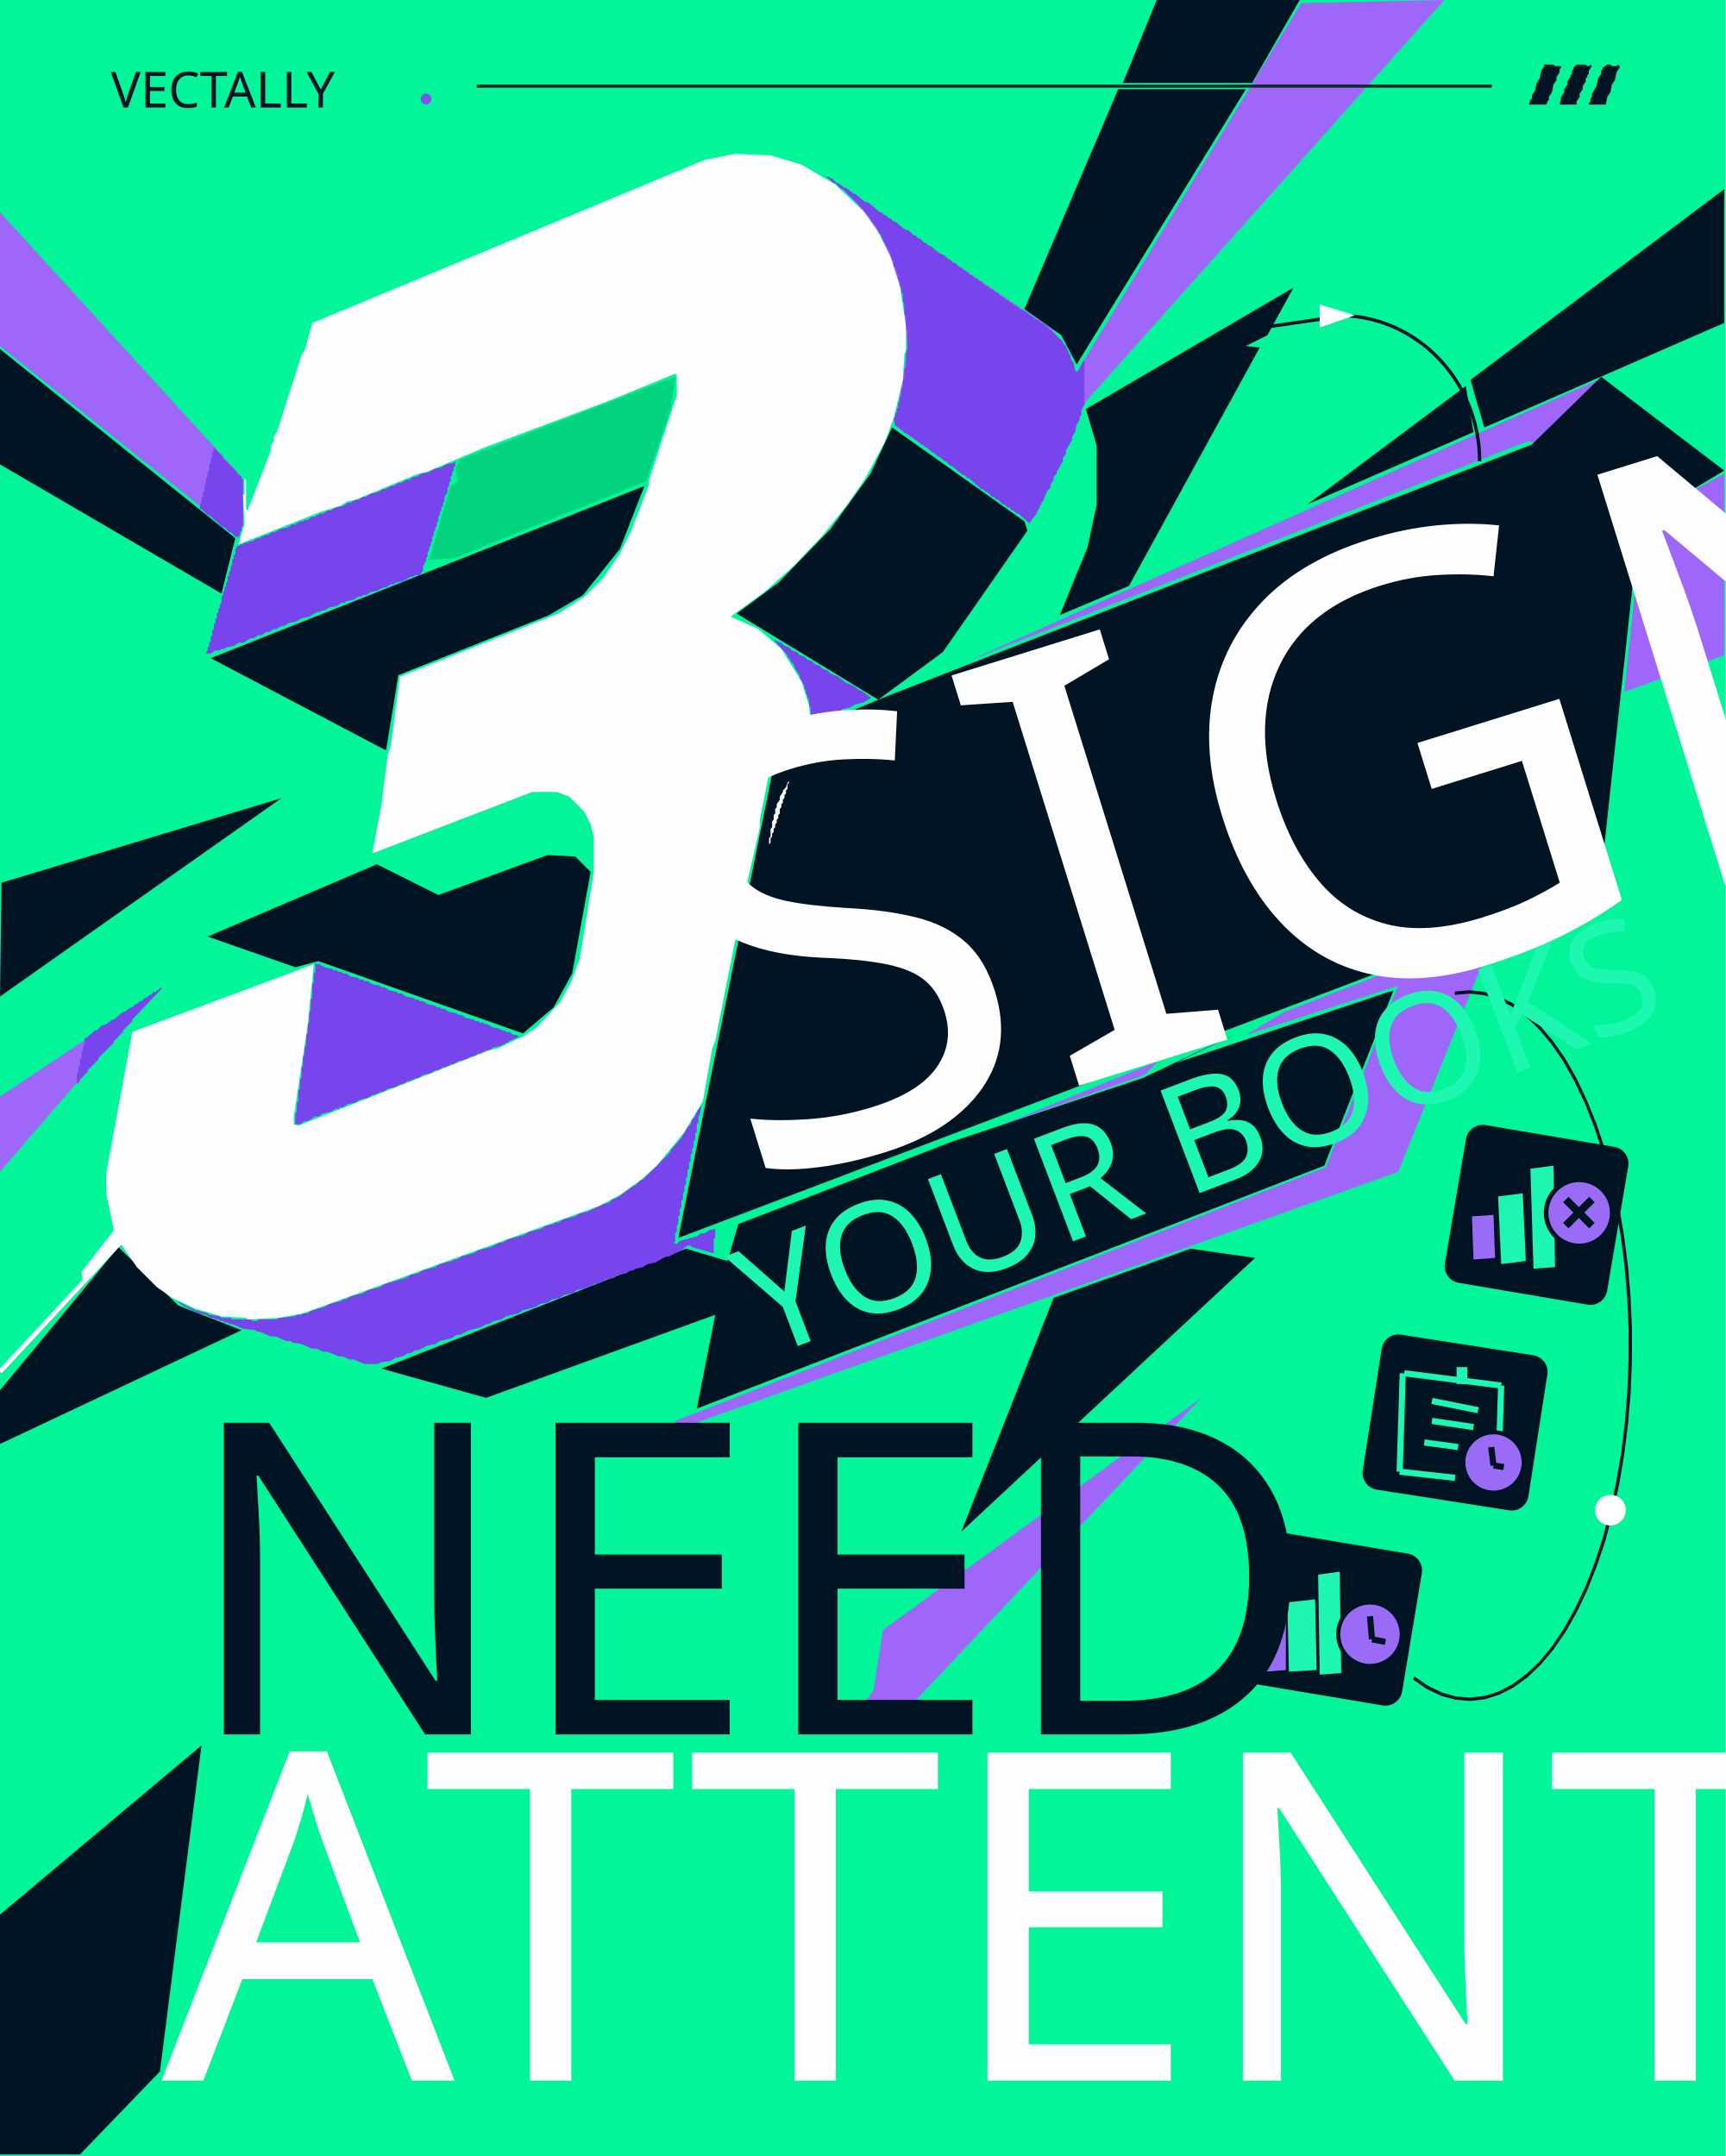
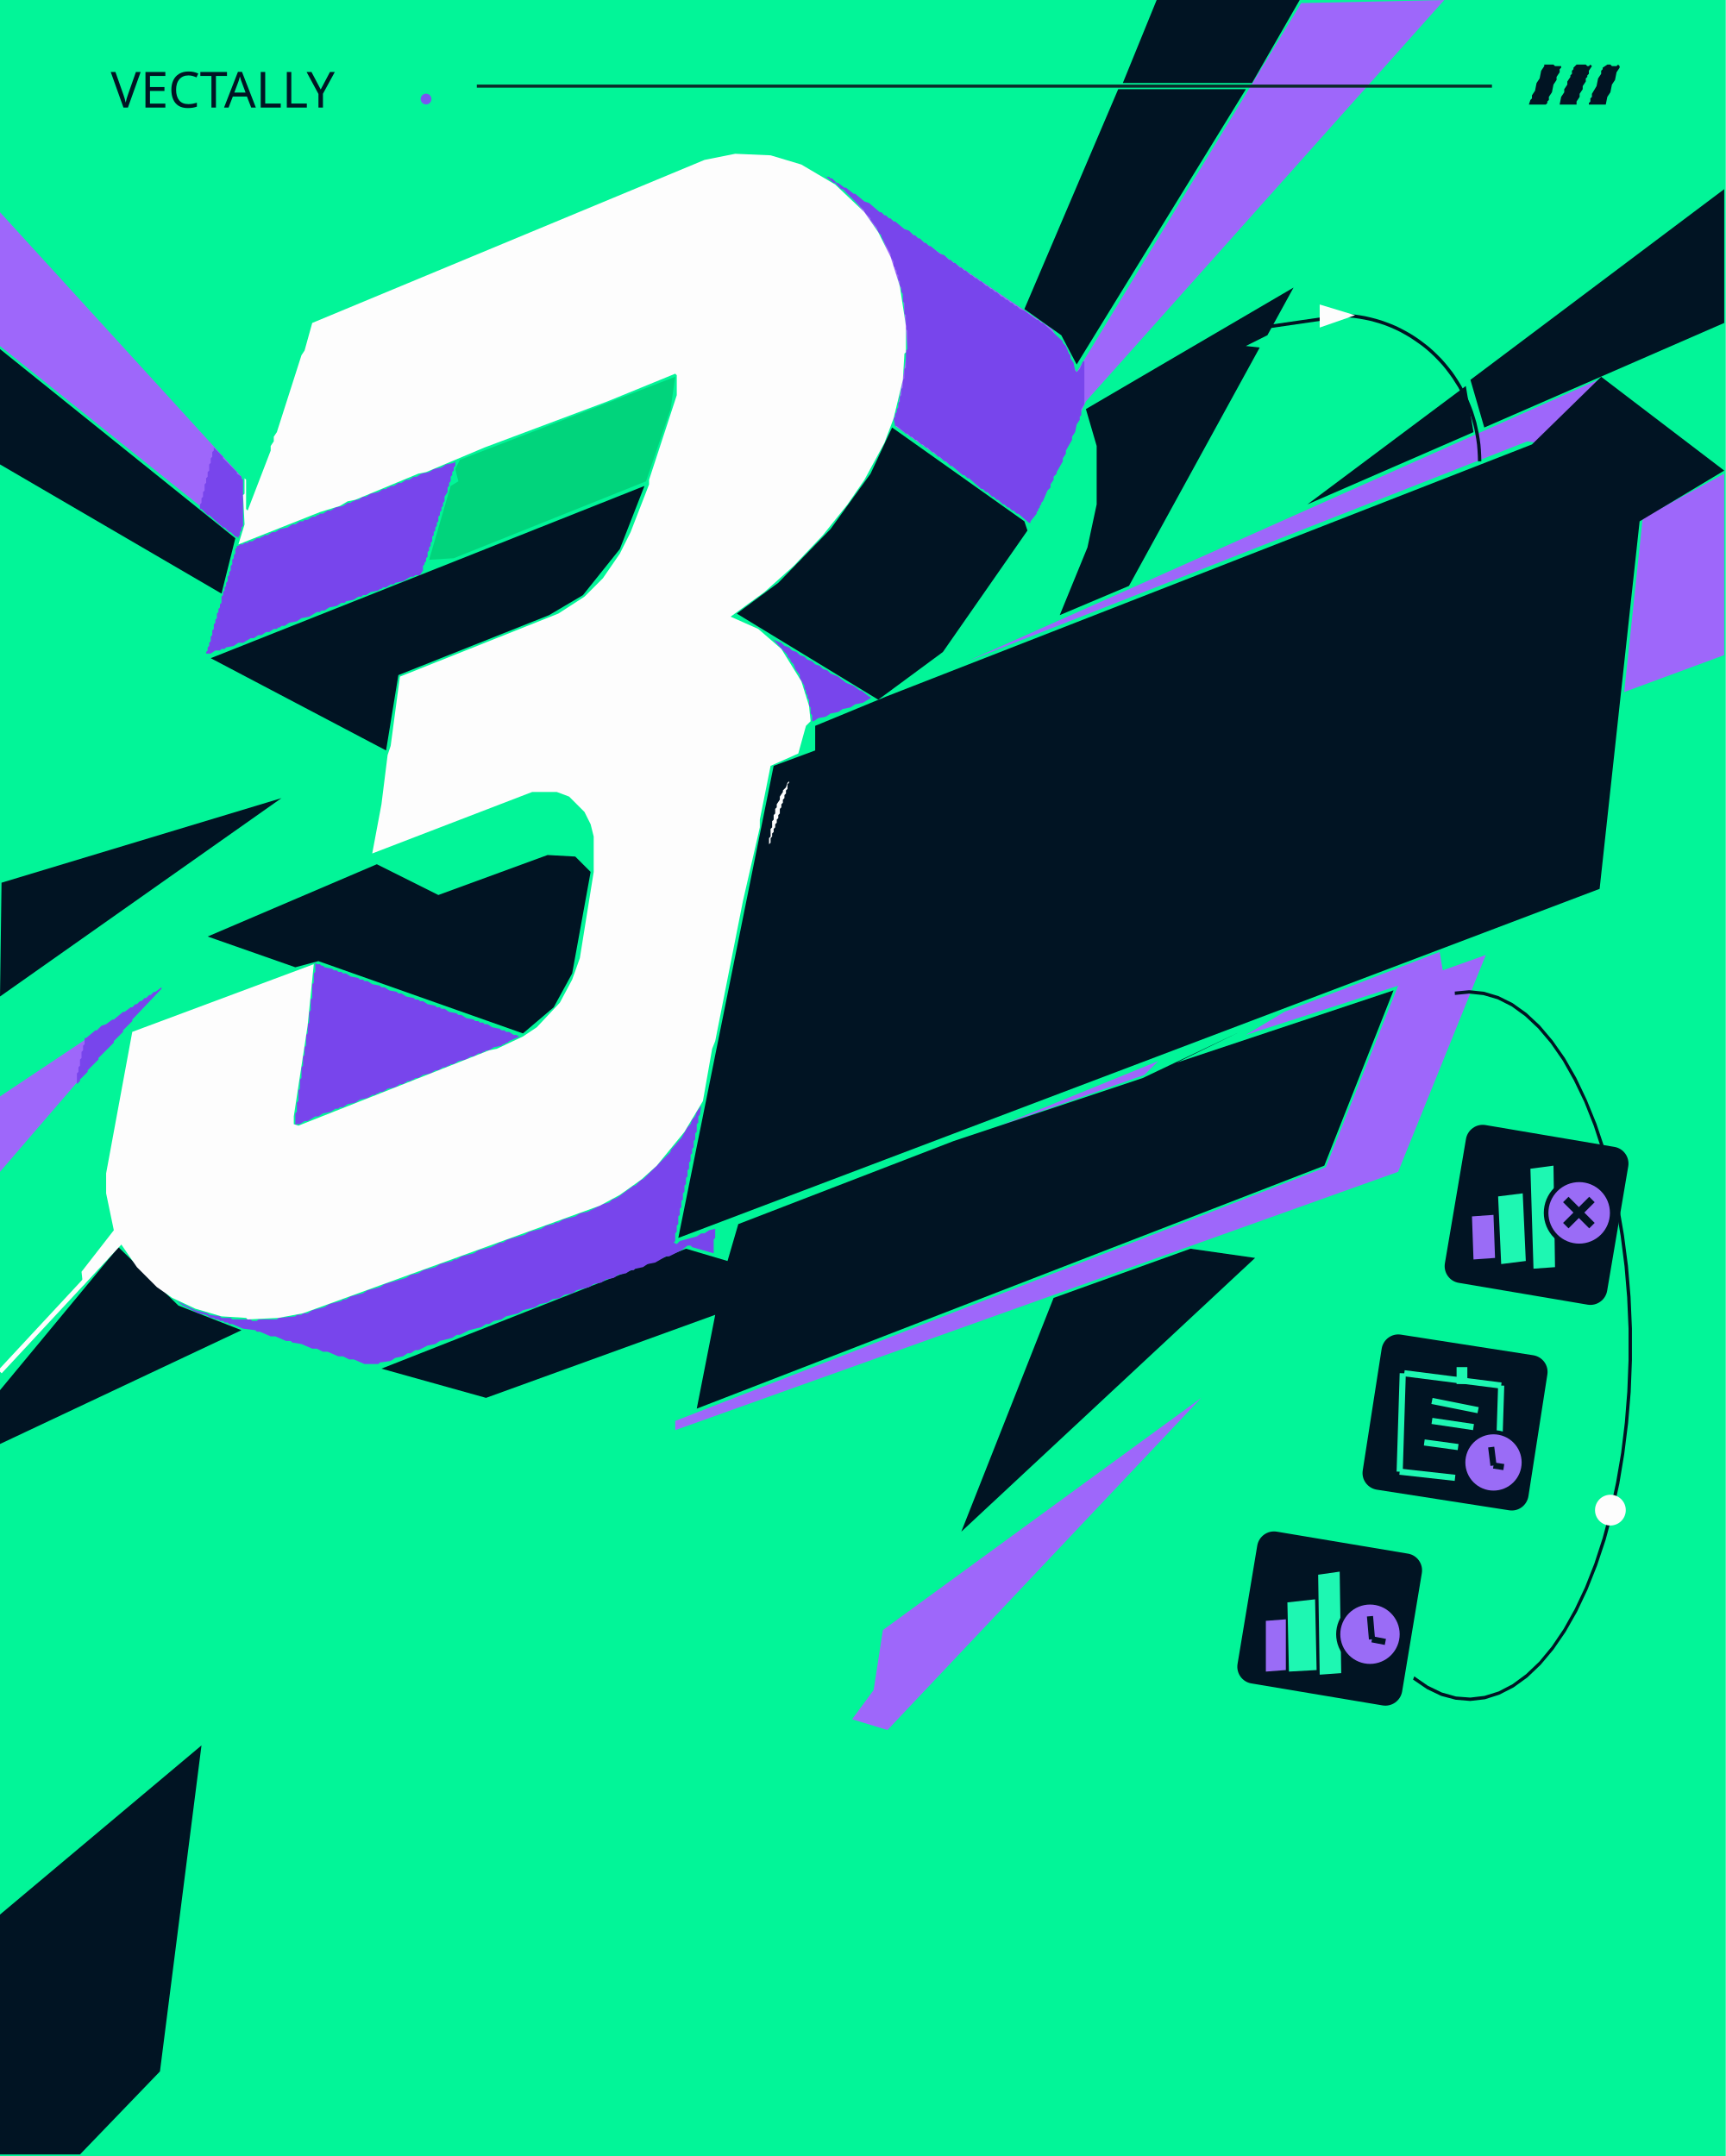
<svg xmlns="http://www.w3.org/2000/svg" width="1122" height="1402">
  <path d="M0 0 L1122 0 L1122 1402 L0 1402 Z" fill="#02f598" />
  <path d="M0 138 L0 225 L155 349 L157 310 Z" fill="#9e67fa" />
  <path d="M939 0 L846 2 L700 242 L684 214 L551 124 L573 153 L587 191 L590 227 L582 277 L670 339 L706 261 Z" fill="#9e67fa" />
  <path d="M1039 247 L629 430 L993 287 L999 288 L991 308 L1018 300 Z" fill="#9e67fa" />
  <path d="M1121 308 L1068 337 L1056 450 L1121 426 Z" fill="#9e67fa" />
  <path d="M99 647 L0 713 L0 762 Z" fill="#9e67fa" />
  <path d="M753 690 L650 732 L744 699 Z" fill="#9e67fa" />
  <path d="M966 621 L938 631 L936 619 L835 658 L810 673 L909 641 L862 759 L439 924 L439 930 L909 762 Z" fill="#9e67fa" />
  <path d="M781 909 L574 1060 L568 1099 L554 1118 L577 1125 Z" fill="#9e67fa" />
  <path d="M730 54 L814 54 L845 0 L752 0 Z" fill="#011423" />
  <path d="M810 58 L727 58 L666 201 L690 218 L700 237 Z" fill="#011423" />
  <path d="M1121 123 L956 247 L965 278 L1121 210 Z" fill="#011423" />
  <path d="M841 187 L706 266 L713 290 L713 328 L707 356 L689 400 L734 381 L819 226 L810 225 L824 218 Z" fill="#011423" />
  <path d="M953 251 L850 328 L958 281 Z" fill="#011423" />
  <path d="M0 227 L0 302 L144 386 L153 350 Z" fill="#011423" />
  <path d="M419 316 L137 428 L251 488 L259 439 L357 400 L379 387 L403 357 Z" fill="#011423" />
  <path d="M183 519 L1 574 L0 648 Z" fill="#011423" />
  <path d="M384 567 L374 557 L356 556 L285 582 L245 562 L135 609 L192 629 L207 625 L340 672 L360 655 L372 633 Z" fill="#011423" />
  <path d="M906 644 L765 691 L806 671 L743 701 L620 742 L480 796 L473 820 L446 812 L248 890 L316 909 L465 855 L453 916 L861 758 Z" fill="#011423" />
  <path d="M157 865 L116 849 L77 811 L0 904 L0 939 Z" fill="#011423" />
  <path d="M816 818 L774 812 L685 844 L625 996 Z" fill="#011423" />
  <path d="M131 1135 L0 1245 L0 1401 L52 1401 L104 1347 Z" fill="#011423" />
  <path d="M576 453 L996 289 L1041 245 L1121 306 L1066 339 L1040 578 L441 805 L503 498 L530 488 L530 472 Z" fill="#011423" />
  <path d="M668 345 L666 339 L580 278 L566 308 L540 344 L506 379 L479 399 L571 455 L613 424 Z" fill="#011423" />
  <path d="M456 719 L453 723 L452 726 L450 728 L449 731 L447 733 L443 740 L436 748 L436 749 L418 767 L417 767 L413 771 L412 771 L401 779 L398 780 L396 782 L392 783 L382 788 L377 789 L374 791 L366 793 L363 795 L361 795 L360 796 L355 797 L352 799 L344 801 L341 803 L330 806 L327 808 L325 808 L319 811 L311 813 L308 815 L300 817 L297 819 L295 819 L294 820 L286 822 L283 824 L275 826 L272 828 L267 829 L264 831 L250 835 L247 837 L239 839 L236 841 L228 843 L225 845 L223 845 L222 846 L214 848 L211 850 L203 852 L200 854 L197 854 L196 855 L193 855 L192 856 L181 857 L180 858 L168 858 L167 859 L164 859 L163 858 L151 858 L150 857 L144 857 L143 856 L136 855 L135 854 L127 852 L115 846 L119 849 L129 854 L134 855 L137 857 L139 857 L140 858 L142 858 L143 859 L145 859 L146 860 L148 860 L149 861 L151 861 L158 864 L166 865 L167 866 L169 866 L176 869 L179 869 L186 872 L189 872 L190 873 L196 874 L203 877 L206 877 L210 879 L213 879 L220 882 L223 882 L227 884 L230 884 L237 887 L246 887 L247 886 L254 885 L257 883 L262 882 L265 880 L267 880 L270 878 L272 878 L278 875 L283 874 L286 872 L294 870 L297 868 L299 868 L305 865 L313 863 L316 861 L318 861 L321 859 L326 858 L329 856 L337 854 L340 852 L348 850 L351 848 L356 847 L359 845 L364 844 L367 842 L372 841 L375 839 L383 837 L386 835 L391 834 L394 832 L399 831 L402 829 L407 828 L410 826 L412 826 L413 825 L418 824 L421 822 L426 821 L433 817 L435 817 L443 813 L447 810 L449 810 L450 811 L464 815 L464 806 L465 805 L465 799 L461 800 L458 802 L456 802 L453 804 L442 807 L440 809 L438 808 L439 807 L439 802 L440 801 L440 797 L441 796 L441 791 L442 790 L442 786 L443 785 L443 781 L444 780 L444 776 L445 775 L445 771 L446 770 L446 766 L447 765 L447 761 L448 760 L448 756 L449 755 L449 751 L450 750 L450 747 L451 746 L451 742 L452 741 L452 737 L453 736 L453 731 L454 730 L454 726 L455 725 Z" fill="#7845ec" />
  <path d="M105 642 L101 645 L100 645 L98 647 L97 647 L95 649 L94 649 L92 651 L91 651 L89 653 L88 653 L86 655 L85 655 L81 658 L80 658 L74 663 L73 663 L69 666 L66 667 L63 670 L62 670 L56 675 L55 675 L55 679 L54 680 L54 683 L53 684 L53 688 L52 689 L52 693 L51 694 L51 697 L50 698 L50 705 L52 703 L52 702 L57 697 L57 696 L64 689 L64 688 L74 678 L74 677 L80 671 L80 670 L86 664 L86 663 L105 643 Z" fill="#7845ec" />
  <path d="M192 732 L193 731 L195 731 L198 729 L200 729 L205 726 L207 726 L210 724 L215 723 L218 721 L220 721 L221 720 L223 720 L226 718 L231 717 L234 715 L239 714 L242 712 L244 712 L245 711 L246 711 L247 710 L249 710 L252 708 L257 707 L260 705 L262 705 L265 703 L267 703 L268 702 L269 702 L270 701 L272 701 L275 699 L280 698 L283 696 L285 696 L288 694 L290 694 L291 693 L292 693 L293 692 L295 692 L298 690 L303 689 L306 687 L308 687 L311 685 L313 685 L314 684 L315 684 L316 683 L318 683 L321 681 L326 680 L327 679 L328 679 L329 678 L330 678 L331 677 L338 674 L337 674 L336 673 L334 673 L331 671 L329 671 L328 670 L326 670 L325 669 L320 668 L317 666 L315 666 L314 665 L312 665 L311 664 L309 664 L308 663 L303 662 L300 660 L298 660 L297 659 L292 658 L289 656 L287 656 L286 655 L284 655 L283 654 L278 653 L275 651 L273 651 L272 650 L270 650 L269 649 L264 648 L261 646 L259 646 L258 645 L253 644 L250 642 L248 642 L247 641 L242 640 L239 638 L237 638 L236 637 L234 637 L233 636 L228 635 L225 633 L223 633 L222 632 L220 632 L219 631 L217 631 L216 630 L211 629 L210 628 L209 628 L208 627 L206 627 L205 626 L205 632 L204 633 L204 639 L203 640 L203 649 L202 650 L202 657 L201 658 L201 665 L200 666 L200 672 L199 673 L199 680 L198 681 L198 686 L197 687 L197 693 L196 694 L196 701 L195 702 L195 708 L194 709 L194 716 L193 717 L193 723 L192 724 Z" fill="#7845ec" />
  <path d="M501 414 L512 426 L512 427 L514 429 L514 430 L516 432 L517 435 L520 439 L520 441 L523 446 L523 448 L524 449 L524 451 L525 452 L525 454 L526 455 L526 459 L527 460 L527 464 L528 465 L528 469 L529 469 L532 467 L537 466 L540 464 L545 463 L548 461 L553 460 L556 458 L561 457 L566 454 L566 453 L565 453 L560 449 L559 449 L555 446 L550 444 L545 440 L540 438 L538 436 L535 435 L533 433 L530 432 L528 430 L525 429 L523 427 L520 426 L518 424 L515 423 L513 421 L510 420 L508 418 L503 416 Z" fill="#7845ec" />
  <path d="M296 300 L295 301 L290 302 L287 304 L282 305 L279 307 L274 308 L271 310 L269 310 L266 312 L264 312 L261 314 L259 314 L256 316 L254 316 L253 317 L252 317 L251 318 L249 318 L246 320 L241 321 L238 323 L236 323 L233 325 L231 325 L230 326 L229 326 L228 327 L226 327 L223 329 L218 330 L215 332 L213 332 L210 334 L208 334 L207 335 L206 335 L205 336 L203 336 L200 338 L198 338 L197 339 L195 339 L192 341 L190 341 L187 343 L182 344 L179 346 L177 346 L174 348 L172 348 L171 349 L170 349 L169 350 L167 350 L164 352 L162 352 L161 353 L159 353 L158 354 L156 354 L155 355 L154 355 L154 356 L153 357 L153 360 L152 361 L152 363 L151 364 L151 367 L150 368 L150 371 L149 372 L149 374 L148 375 L148 378 L147 379 L147 381 L146 382 L146 384 L145 385 L145 387 L144 388 L144 392 L143 393 L143 395 L142 396 L142 398 L141 399 L141 402 L140 403 L140 405 L139 406 L139 409 L138 410 L138 413 L137 414 L137 417 L136 418 L136 420 L135 421 L135 423 L134 424 L134 425 L137 425 L140 423 L143 423 L144 422 L146 422 L147 421 L152 420 L155 418 L158 418 L163 415 L165 415 L168 413 L170 413 L173 411 L175 411 L178 409 L180 409 L181 408 L182 408 L183 407 L185 407 L188 405 L193 404 L196 402 L201 401 L206 398 L208 398 L209 397 L211 397 L214 395 L219 394 L222 392 L224 392 L225 391 L230 390 L233 388 L235 388 L236 387 L238 387 L241 385 L246 384 L247 383 L248 383 L249 382 L251 382 L254 380 L256 380 L257 379 L262 378 L267 375 L269 375 L270 374 L273 374 L275 371 L275 368 L276 367 L276 366 L277 365 L277 363 L278 362 L278 359 L279 358 L279 356 L280 355 L280 353 L281 352 L281 349 L282 348 L282 346 L283 345 L283 343 L284 342 L284 340 L285 339 L285 336 L286 335 L286 333 L287 332 L287 330 L288 329 L288 327 L289 326 L289 323 L291 320 L291 317 L292 316 L292 314 L293 313 L293 310 L294 309 L294 307 L295 306 L295 304 L296 303 Z" fill="#7845ec" />
  <path d="M139 291 L139 293 L138 294 L138 297 L137 298 L137 301 L136 302 L136 306 L135 307 L135 310 L134 311 L134 314 L133 315 L133 319 L132 320 L132 323 L131 324 L131 327 L130 328 L130 331 L131 331 L135 335 L136 335 L145 343 L146 343 L149 346 L150 346 L153 349 L154 349 L155 350 L155 351 L155 349 L156 348 L156 346 L157 345 L157 343 L158 342 L158 312 L157 311 L157 310 L154 308 L154 307 L145 298 L145 297 Z" fill="#7845ec" />
  <path d="M531 112 L536 114 L542 119 L543 119 L547 123 L548 123 L562 137 L562 138 L566 142 L566 143 L570 148 L571 151 L573 153 L573 154 L579 165 L579 167 L581 170 L581 173 L582 174 L582 175 L583 176 L583 178 L584 179 L584 182 L585 183 L585 186 L586 187 L586 190 L587 191 L587 196 L588 197 L588 204 L589 205 L589 214 L590 215 L590 227 L589 228 L589 239 L588 240 L588 246 L587 247 L587 252 L586 253 L586 257 L585 258 L585 261 L584 262 L584 265 L583 266 L583 268 L582 269 L582 271 L581 272 L582 277 L583 277 L589 282 L590 282 L592 284 L593 284 L595 286 L596 286 L599 289 L600 289 L602 291 L603 291 L606 294 L607 294 L610 297 L611 297 L614 300 L615 300 L618 303 L619 303 L626 309 L627 309 L629 311 L630 311 L638 318 L639 318 L641 320 L642 320 L645 323 L646 323 L648 325 L649 325 L652 328 L653 328 L655 330 L656 330 L658 332 L659 332 L661 334 L662 334 L669 340 L670 340 L670 339 L674 334 L674 333 L675 332 L675 331 L676 330 L676 329 L677 328 L677 327 L678 326 L681 319 L683 317 L683 315 L685 312 L685 310 L687 308 L687 307 L691 300 L691 298 L693 295 L693 293 L697 286 L697 284 L699 281 L700 276 L702 273 L702 271 L703 270 L703 266 L705 263 L705 235 L704 235 L702 240 L700 242 L699 241 L698 236 L696 233 L696 231 L695 230 L693 225 L691 223 L691 222 L678 210 L677 210 L675 208 L674 208 L666 202 L663 201 L661 199 L660 199 L658 197 L657 197 L655 195 L654 195 L652 193 L651 193 L648 190 L647 190 L645 188 L644 188 L642 186 L641 186 L638 183 L637 183 L635 181 L634 181 L632 179 L631 179 L628 176 L627 176 L625 174 L624 174 L621 171 L620 171 L618 169 L617 169 L614 166 L611 165 L605 160 L604 160 L602 158 L601 158 L598 155 L597 155 L595 153 L594 153 L591 150 L588 149 L582 144 L581 144 L579 142 L578 142 L576 140 L575 140 L573 138 L572 138 L565 132 L562 131 L556 126 L555 126 L550 122 L549 122 L545 119 L544 119 L541 116 L540 116 L539 115 L537 115 L536 114 Z" fill="#7845ec" />
  <path d="M439 245 L299 299 L296 305 L298 313 L293 316 L279 364 L295 363 L420 313 L436 266 Z" fill="#01d47c" />
  <path d="M513 508 L512 509 L511 512 L509 514 L509 515 L507 518 L507 520 L505 523 L505 525 L504 526 L504 529 L503 530 L503 533 L502 534 L502 538 L501 539 L501 544 L500 545 L500 551 L499 552 L499 554 L499 552 L500 551 L500 549 L501 548 L501 545 L502 544 L502 542 L503 541 L503 539 L504 538 L504 536 L505 535 L505 533 L506 532 L506 530 L507 529 L507 526 L508 525 L508 523 L509 522 L509 520 L510 519 L510 517 L511 516 L511 514 L512 513 L512 510 L513 509 Z" fill="#fdfdfd" />
  <path d="M543 120 L521 107 L501 101 L478 100 L458 104 L203 210 L198 228 L196 231 L180 281 L178 284 L178 287 L176 290 L176 293 L161 332 L160 331 L160 312 L159 311 L159 321 L158 322 L159 341 L155 354 L208 333 L221 329 L226 326 L231 325 L272 308 L277 307 L315 291 L395 261 L439 243 L440 244 L440 257 L422 312 L422 315 L410 346 L403 360 L392 376 L380 388 L363 399 L260 440 L254 485 L252 491 L248 523 L242 555 L346 515 L362 515 L370 518 L380 528 L384 536 L386 544 L386 567 L377 623 L372 637 L364 652 L349 668 L340 674 L323 682 L318 683 L194 732 L191 731 L191 726 L200 667 L204 627 L86 671 L69 763 L69 776 L74 800 L53 827 L54 836 L78 808 L89 824 L102 837 L112 844 L127 851 L144 856 L160 857 L161 858 L181 857 L197 854 L390 784 L403 777 L417 767 L427 758 L445 736 L457 716 L463 682 L465 677 L483 586 L494 538 L494 533 L501 498 L519 490 L524 472 L527 469 L526 459 L521 443 L508 422 L493 409 L475 401 L497 385 L516 368 L535 348 L551 328 L562 312 L575 288 L581 272 L587 247 L588 230 L589 229 L589 212 L585 186 L579 167 L571 151 L562 138 Z" fill="#fdfdfd" />
  <path d="M965.8 731.6 L1049.6 745.8 C1055.6 746.8 1059.6 752.5 1058.6 758.5 L1044.9 839.3 C1043.9 845.3 1038.2 849.4 1032.2 848.4 L948.4 834.2 C942.4 833.2 938.4 827.5 939.4 821.5 L953.1 740.7 C954.1 734.7 959.8 730.6 965.8 731.6 Z" fill="#011423" />
  <path d="M957 791 L971 790 L972 818 L958 819 Z" fill="#9a6cf6" />
  <path d="M974 778 L990 776 L992 820 L976 822 Z" fill="#1ef7b2" />
  <path d="M995 760 L1010 758 L1011 824 L997 825 Z" fill="#1ef7b2" />
  <path d="M1049.7 788.7 L1049.59 790.954 L1049.26 793.187 L1048.71 795.377 L1047.95 797.502 L1046.98 799.542 L1045.82 801.478 L1044.48 803.291 L1042.96 804.963 L1041.29 806.479 L1039.48 807.824 L1037.54 808.984 L1035.5 809.949 L1033.38 810.71 L1031.19 811.258 L1028.95 811.589 L1026.7 811.7 L1024.45 811.589 L1022.21 811.258 L1020.02 810.71 L1017.9 809.949 L1015.86 808.984 L1013.92 807.824 L1012.11 806.479 L1010.44 804.963 L1008.92 803.291 L1007.58 801.478 L1006.42 799.542 L1005.45 797.502 L1004.69 795.377 L1004.14 793.187 L1003.81 790.954 L1003.7 788.7 L1003.81 786.446 L1004.14 784.213 L1004.69 782.023 L1005.45 779.898 L1006.42 777.858 L1007.58 775.922 L1008.92 774.109 L1010.44 772.437 L1012.11 770.921 L1013.92 769.576 L1015.86 768.416 L1017.9 767.451 L1020.02 766.69 L1022.21 766.142 L1024.45 765.811 L1026.7 765.7 L1028.95 765.811 L1031.19 766.142 L1033.38 766.69 L1035.5 767.451 L1037.54 768.416 L1039.48 769.576 L1041.29 770.921 L1042.96 772.437 L1044.48 774.109 L1045.82 775.922 L1046.98 777.858 L1047.95 779.898 L1048.71 782.023 L1049.26 784.213 L1049.59 786.446 Z" fill="#011423" />
  <path d="M1046.7 788.7 L1046.6 790.66 L1046.32 792.602 L1045.84 794.506 L1045.18 796.354 L1044.34 798.128 L1043.33 799.811 L1042.16 801.388 L1040.84 802.842 L1039.39 804.16 L1037.81 805.329 L1036.13 806.338 L1034.35 807.178 L1032.51 807.839 L1030.6 808.316 L1028.66 808.604 L1026.7 808.7 L1024.74 808.604 L1022.8 808.316 L1020.89 807.839 L1019.05 807.178 L1017.27 806.338 L1015.59 805.329 L1014.01 804.16 L1012.56 802.842 L1011.24 801.388 L1010.07 799.811 L1009.06 798.128 L1008.22 796.354 L1007.56 794.506 L1007.08 792.602 L1006.8 790.66 L1006.7 788.7 L1006.8 786.74 L1007.08 784.798 L1007.56 782.894 L1008.22 781.046 L1009.06 779.272 L1010.07 777.589 L1011.24 776.012 L1012.56 774.558 L1014.01 773.24 L1015.59 772.071 L1017.27 771.062 L1019.05 770.222 L1020.89 769.561 L1022.8 769.084 L1024.74 768.796 L1026.7 768.7 L1028.66 768.796 L1030.6 769.084 L1032.51 769.561 L1034.35 770.222 L1036.13 771.062 L1037.81 772.071 L1039.39 773.24 L1040.84 774.558 L1042.16 776.012 L1043.33 777.589 L1044.34 779.272 L1045.18 781.046 L1045.84 782.894 L1046.32 784.798 L1046.6 786.74 Z" fill="#9a6cf6" />
  <path d="M1016.23 781.768 L1033.23 798.768 L1036.77 795.232 L1019.77 778.232 Z" fill="#011423" />
  <path d="M1033.23 778.232 L1016.23 795.232 L1019.77 798.768 L1036.77 781.768 Z" fill="#011423" />
  <path d="M910.9 867.9 L996.9 881.3 C1002.9 882.3 1007.0 887.9 1006.0 893.9 L993.7 973.0 C992.7 979.0 987.1 983.1 981.1 982.1 L895.1 968.7 C889.1 967.7 885.0 962.1 886.0 956.1 L898.3 877.0 C899.3 871.0 904.9 866.9 910.9 867.9 Z" fill="#011423" />
  <path d="M912.748 894.984 L975.748 902.984 L976.252 899.016 L913.252 891.016 Z" fill="#1ef7b2" />
  <path d="M910.001 892.938 L908.001 956.938 L911.999 957.062 L913.999 893.062 Z" fill="#1ef7b2" />
  <path d="M909.779 958.988 L945.779 962.988 L946.221 959.012 L910.221 955.012 Z" fill="#1ef7b2" />
  <path d="M974.001 900.936 L973.001 931.936 L976.999 932.064 L977.999 901.064 Z" fill="#1ef7b2" />
  <path d="M947 889 L954 889 L954 900 L947 900 Z" fill="#1ef7b2" />
  <path d="M930.608 912.961 L960.608 918.961 L961.392 915.039 L931.392 909.039 Z" fill="#1ef7b2" />
  <path d="M930.707 925.978 L957.707 929.978 L958.293 926.022 L931.293 922.022 Z" fill="#1ef7b2" />
  <path d="M925.73 939.982 L947.73 942.982 L948.27 939.018 L926.27 936.018 Z" fill="#1ef7b2" />
  <path d="M992 951 L991.899 953.058 L991.596 955.097 L991.096 957.096 L990.401 959.036 L989.52 960.899 L988.461 962.667 L987.233 964.322 L985.849 965.849 L984.322 967.233 L982.667 968.461 L980.899 969.52 L979.036 970.401 L977.096 971.096 L975.097 971.596 L973.058 971.899 L971 972 L968.942 971.899 L966.903 971.596 L964.904 971.096 L962.964 970.401 L961.101 969.52 L959.333 968.461 L957.678 967.233 L956.151 965.849 L954.767 964.322 L953.539 962.667 L952.48 960.899 L951.599 959.036 L950.904 957.096 L950.404 955.097 L950.101 953.058 L950 951 L950.101 948.942 L950.404 946.903 L950.904 944.904 L951.599 942.964 L952.48 941.101 L953.539 939.333 L954.767 937.678 L956.151 936.151 L957.678 934.767 L959.333 933.539 L961.101 932.48 L962.964 931.599 L964.904 930.904 L966.903 930.404 L968.942 930.101 L971 930 L973.058 930.101 L975.097 930.404 L977.096 930.904 L979.036 931.599 L980.899 932.48 L982.667 933.539 L984.322 934.767 L985.849 936.151 L987.233 937.678 L988.461 939.333 L989.52 941.101 L990.401 942.964 L991.096 944.904 L991.596 946.903 L991.899 948.942 Z" fill="#011423" />
  <path d="M989.3 951 L989.212 952.794 L988.948 954.57 L988.512 956.312 L987.907 958.003 L987.139 959.627 L986.216 961.167 L985.146 962.609 L983.94 963.94 L982.609 965.146 L981.167 966.216 L979.627 967.139 L978.003 967.907 L976.312 968.512 L974.57 968.948 L972.794 969.212 L971 969.3 L969.206 969.212 L967.43 968.948 L965.688 968.512 L963.997 967.907 L962.373 967.139 L960.833 966.216 L959.391 965.146 L958.06 963.94 L956.854 962.609 L955.784 961.167 L954.861 959.627 L954.093 958.003 L953.488 956.312 L953.052 954.57 L952.788 952.794 L952.7 951 L952.788 949.206 L953.052 947.43 L953.488 945.688 L954.093 943.997 L954.861 942.373 L955.784 940.833 L956.854 939.391 L958.06 938.06 L959.391 936.854 L960.833 935.784 L962.373 934.861 L963.997 934.093 L965.688 933.488 L967.43 933.052 L969.206 932.788 L971 932.7 L972.794 932.788 L974.57 933.052 L976.312 933.488 L978.003 934.093 L979.627 934.861 L981.167 935.784 L982.609 936.854 L983.94 938.06 L985.146 939.391 L986.216 940.833 L987.139 942.373 L987.907 943.997 L988.512 945.688 L988.948 947.43 L989.212 949.206 Z" fill="#9a6cf6" />
  <path d="M967.515 941.248 L969.015 953.248 L972.985 952.752 L971.485 940.752 Z" fill="#011423" />
  <path d="M970.705 954.978 L977.405 955.978 L977.995 952.022 L971.295 951.022 Z" fill="#011423" />
  <path d="M830.1 996.0 L915.4 1010.3 C921.4 1011.3 925.4 1017.0 924.4 1023.0 L911.6 1099.9 C910.6 1105.9 904.9 1110.0 898.9 1109.0 L813.6 1094.7 C807.6 1093.7 803.6 1088.0 804.6 1082.0 L817.4 1005.1 C818.4 999.1 824.1 995.0 830.1 996.0 Z" fill="#011423" />
  <path d="M823 1054 L836 1053 L836 1086 L823 1087 Z" fill="#9a6cf6" />
  <path d="M837 1042 L855 1040 L856 1086 L838 1087 Z" fill="#1ef7b2" />
  <path d="M857 1024 L871 1022 L872 1088 L858 1089 Z" fill="#1ef7b2" />
  <path d="M912.7 1062.7 L912.594 1064.86 L912.277 1066.99 L911.753 1069.09 L911.025 1071.12 L910.102 1073.07 L908.992 1074.92 L907.706 1076.66 L906.256 1078.26 L904.657 1079.71 L902.923 1080.99 L901.071 1082.1 L899.119 1083.03 L897.086 1083.75 L894.992 1084.28 L892.856 1084.59 L890.7 1084.7 L888.544 1084.59 L886.408 1084.28 L884.314 1083.75 L882.281 1083.03 L880.329 1082.1 L878.477 1080.99 L876.743 1079.71 L875.144 1078.26 L873.694 1076.66 L872.408 1074.92 L871.298 1073.07 L870.375 1071.12 L869.647 1069.09 L869.123 1066.99 L868.806 1064.86 L868.7 1062.7 L868.806 1060.54 L869.123 1058.41 L869.647 1056.31 L870.375 1054.28 L871.298 1052.33 L872.408 1050.48 L873.694 1048.74 L875.144 1047.14 L876.743 1045.69 L878.477 1044.41 L880.329 1043.3 L882.281 1042.37 L884.314 1041.65 L886.408 1041.12 L888.544 1040.81 L890.7 1040.7 L892.856 1040.81 L894.992 1041.12 L897.086 1041.65 L899.119 1042.37 L901.071 1043.3 L902.923 1044.41 L904.657 1045.69 L906.256 1047.14 L907.706 1048.74 L908.992 1050.48 L910.102 1052.33 L911.025 1054.28 L911.753 1056.31 L912.277 1058.41 L912.594 1060.54 Z" fill="#011423" />
  <path d="M910 1062.7 L909.907 1064.59 L909.629 1066.47 L909.169 1068.3 L908.531 1070.09 L907.721 1071.8 L906.747 1073.42 L905.619 1074.94 L904.347 1076.35 L902.944 1077.62 L901.423 1078.75 L899.798 1079.72 L898.086 1080.53 L896.302 1081.17 L894.465 1081.63 L892.592 1081.91 L890.7 1082 L888.808 1081.91 L886.935 1081.63 L885.098 1081.17 L883.314 1080.53 L881.602 1079.72 L879.977 1078.75 L878.456 1077.62 L877.053 1076.35 L875.781 1074.94 L874.653 1073.42 L873.679 1071.8 L872.869 1070.09 L872.231 1068.3 L871.771 1066.47 L871.493 1064.59 L871.4 1062.7 L871.493 1060.81 L871.771 1058.93 L872.231 1057.1 L872.869 1055.31 L873.679 1053.6 L874.653 1051.98 L875.781 1050.46 L877.053 1049.05 L878.456 1047.78 L879.977 1046.65 L881.602 1045.68 L883.314 1044.87 L885.098 1044.23 L886.935 1043.77 L888.808 1043.49 L890.7 1043.4 L892.592 1043.49 L894.465 1043.77 L896.302 1044.23 L898.086 1044.87 L899.798 1045.68 L901.423 1046.65 L902.944 1047.78 L904.347 1049.05 L905.619 1050.46 L906.747 1051.98 L907.721 1053.6 L908.531 1055.31 L909.169 1057.1 L909.629 1058.93 L909.907 1060.81 Z" fill="#9a6cf6" />
  <path d="M888.707 1051.17 L890.007 1066.17 L893.993 1065.83 L892.693 1050.83 Z" fill="#011423" />
  <path d="M891.616 1067.96 L900.316 1069.66 L901.084 1065.74 L892.384 1064.04 Z" fill="#011423" />
  <path d="M945.8 644.8 L955.2 643.9 L964.7 644.9 L974.1 647.7 L983.4 652.3 L992.4 658.7 L1001.1 666.8 L1009.4 676.6 L1017.4 688 L1024.8 700.9 L1031.6 715.2 L1037.9 730.7 L1043.5 747.4 L1048.4 765.2 L1052.5 783.8 L1055.8 803.1 L1058.4 823 L1060.1 843.3 L1061 863.9 L1061 884.6 L1060.2 905.2 L1058.5 925.5 L1056 945.5 L1052.8 964.8 L1048.7 983.5 L1043.9 1001.3 L1038.3 1018.1 L1032.1 1033.7 L1025.3 1048.1 L1017.9 1061.1 L1010 1072.6 L1001.7 1082.5 L993 1090.8 L984 1097.3 L974.8 1102 L965.4 1105 L955.9 1106.1 L946.4 1105.3 L937 1102.8 L927.8 1098.4 L918.7 1092.2 L919.5 1090.1 L928.3 1096.2 L937.4 1100.6 L946.6 1103.2 L955.9 1103.9 L965.2 1102.8 L974.4 1099.9 L983.4 1095.2 L992.2 1088.7 L1000.8 1080.5 L1008.9 1070.7 L1016.6 1059.3 L1023.8 1046.4 L1030.5 1032.2 L1036.6 1016.7 L1042 1000.1 L1046.7 982.5 L1050.7 964 L1054 944.8 L1056.4 925 L1058 904.9 L1058.8 884.5 L1058.8 864 L1057.9 843.6 L1056.2 823.5 L1053.7 803.8 L1050.5 784.6 L1046.4 766.2 L1041.6 748.7 L1036.2 732.1 L1030.1 716.7 L1023.3 702.6 L1016.1 689.8 L1008.3 678.5 L1000.1 668.8 L991.6 660.8 L982.8 654.4 L973.7 649.8 L964.5 647.1 L955.2 646.1 L945.9 647 Z" fill="#011423" />
  <path d="M1057 982 L1056.95 982.98 L1056.81 983.951 L1056.57 984.903 L1056.24 985.827 L1055.82 986.714 L1055.31 987.556 L1054.73 988.344 L1054.07 989.071 L1053.34 989.73 L1052.56 990.315 L1051.71 990.819 L1050.83 991.239 L1049.9 991.569 L1048.95 991.808 L1047.98 991.952 L1047 992 L1046.02 991.952 L1045.05 991.808 L1044.1 991.569 L1043.17 991.239 L1042.29 990.819 L1041.44 990.315 L1040.66 989.73 L1039.93 989.071 L1039.27 988.344 L1038.69 987.556 L1038.18 986.714 L1037.76 985.827 L1037.43 984.903 L1037.19 983.951 L1037.05 982.98 L1037 982 L1037.05 981.02 L1037.19 980.049 L1037.43 979.097 L1037.76 978.173 L1038.18 977.286 L1038.69 976.444 L1039.27 975.656 L1039.93 974.929 L1040.66 974.27 L1041.44 973.685 L1042.29 973.181 L1043.17 972.761 L1044.1 972.431 L1045.05 972.192 L1046.02 972.048 L1047 972 L1047.98 972.048 L1048.95 972.192 L1049.9 972.431 L1050.83 972.761 L1051.71 973.181 L1052.56 973.685 L1053.34 974.27 L1054.07 974.929 L1054.73 975.656 L1055.31 976.444 L1055.82 977.286 L1056.24 978.173 L1056.57 979.097 L1056.81 980.049 L1056.95 981.02 Z" fill="#fdfdfd" />
  <path d="M873.2 204 L876.8 204.2 L880.4 204.5 L883.9 205 L887.4 205.6 L890.9 206.4 L894.4 207.3 L897.8 208.3 L901.2 209.5 L904.6 210.8 L907.9 212.2 L911.1 213.8 L914.3 215.5 L917.4 217.3 L920.4 219.2 L923.4 221.3 L926.3 223.5 L929.1 225.7 L931.8 228.1 L934.4 230.6 L937 233.2 L939.4 235.9 L941.7 238.7 L944 241.6 L946.1 244.6 L948.1 247.7 L950 250.8 L951.7 254 L953.4 257.3 L954.9 260.6 L956.3 264 L957.6 267.4 L958.7 270.9 L959.8 274.5 L960.6 278.1 L961.4 281.7 L962 285.3 L962.5 289 L962.8 292.6 L963 296.3 L963.1 300 L960.9 300 L960.8 296.4 L960.6 292.8 L960.3 289.2 L959.8 285.6 L959.2 282.1 L958.5 278.6 L957.6 275.1 L956.6 271.6 L955.5 268.2 L954.3 264.8 L952.9 261.5 L951.4 258.2 L949.8 255.1 L948.1 251.9 L946.2 248.9 L944.3 245.9 L942.2 243 L940 240.1 L937.8 237.4 L935.4 234.8 L932.9 232.2 L930.4 229.8 L927.7 227.4 L925 225.2 L922.1 223.1 L919.2 221.1 L916.3 219.2 L913.2 217.4 L910.1 215.7 L907 214.2 L903.8 212.8 L900.5 211.5 L897.2 210.4 L893.8 209.4 L890.4 208.5 L887 207.8 L883.6 207.2 L880.1 206.7 L876.7 206.4 L873.2 206.2 Z" fill="#011423" />
  <path d="M800.158 217.089 L862.158 208.089 L861.842 205.911 L799.842 214.911 Z" fill="#011423" />
  <path d="M858 198 L881 205 L858 213 Z" fill="#fdfdfd" />
  <path d="M1.099 893.021 L80.099 808.021 L77.901 805.979 L-1.099 890.979 Z" fill="#fdfdfd" />
  <path d="M280.5 64.4 L280.483 64.743 L280.433 65.083 L280.349 65.416 L280.234 65.739 L280.087 66.05 L279.91 66.344 L279.706 66.62 L279.475 66.875 L279.22 67.106 L278.944 67.31 L278.65 67.487 L278.339 67.634 L278.016 67.749 L277.683 67.833 L277.343 67.883 L277 67.9 L276.657 67.883 L276.317 67.833 L275.984 67.749 L275.661 67.634 L275.35 67.487 L275.056 67.31 L274.78 67.106 L274.525 66.875 L274.294 66.62 L274.09 66.344 L273.913 66.05 L273.766 65.739 L273.651 65.416 L273.567 65.083 L273.517 64.743 L273.5 64.4 L273.517 64.057 L273.567 63.717 L273.651 63.384 L273.766 63.061 L273.913 62.75 L274.09 62.456 L274.294 62.18 L274.525 61.925 L274.78 61.694 L275.056 61.49 L275.35 61.313 L275.661 61.166 L275.984 61.051 L276.317 60.967 L276.657 60.917 L277 60.9 L277.343 60.917 L277.683 60.967 L278.016 61.051 L278.339 61.166 L278.65 61.313 L278.944 61.49 L279.22 61.694 L279.475 61.925 L279.706 62.18 L279.91 62.456 L280.087 62.75 L280.234 63.061 L280.349 63.384 L280.433 63.717 L280.483 64.057 Z" fill="#7a55f0" />
  <path d="M310 55 L970 55 L970 57 L310 57 Z" fill="#0b2a2a" />
  <path d="M1052 42 L1051 43 L1048 43 L1047 42 L1045 42 L1042 44 L1042 45 L1041 46 L1041 48 L1039 51 L1038 56 L1035 61 L1035 63 L1034 64 L1034 66 L1033 67 L1033 68 L1044 68 L1045 63 L1047 60 L1048 55 L1050 52 L1051 47 L1053 44 L1053 43 Z" fill="#011423" />
  <path d="M1034 42 L1033 43 L1032 43 L1031 42 L1025 42 L1023 44 L1023 45 L1022 46 L1022 48 L1021 49 L1021 50 L1019 53 L1019 55 L1017 58 L1017 60 L1015 63 L1014 68 L1025 68 L1025 66 L1027 63 L1027 61 L1029 58 L1029 56 L1031 53 L1031 51 L1032 50 L1032 49 L1033 48 L1033 46 L1035 43 Z" fill="#011423" />
  <path d="M1015 43 L1011 43 L1010 42 L1004 42 L1004 43 L1002 46 L1001 51 L999 54 L998 59 L996 62 L996 64 L995 65 L994 68 L1005 68 L1006 67 L1006 66 L1007 65 L1007 63 L1009 60 L1010 55 L1012 52 L1012 50 L1014 47 L1014 45 L1015 44 Z" fill="#011423" />
  <text x="72.0" y="69.943" font-family="Archivo Black" font-size="32.394" fill="#011423" transform="rotate(0 169.0 58.92945)">VECTALLY</text>
-   <text x="423.29" y="680.47" font-family="League Gothic" font-size="391.227" fill="#fdfdfd" transform="rotate(-17.27 761.65 535.7162)">SIGNS</text>
-   <text x="471.96" y="824.72" font-family="League Gothic" font-size="99.893" fill="#1ef7b2" transform="rotate(-20.84 644.765 787.7594)">YOUR BOOKS</text>
-   <text x="118.0" y="1127.838" font-family="League Gothic" font-size="283.784" fill="#011423" transform="rotate(0 342.0 1022.838)">NEED</text>
-   <text x="105.0" y="1353" font-family="League Gothic" font-size="298.667" fill="#fdfdfd" transform="rotate(0 586.5 1242.493)">ATTENTION.</text>
</svg>
